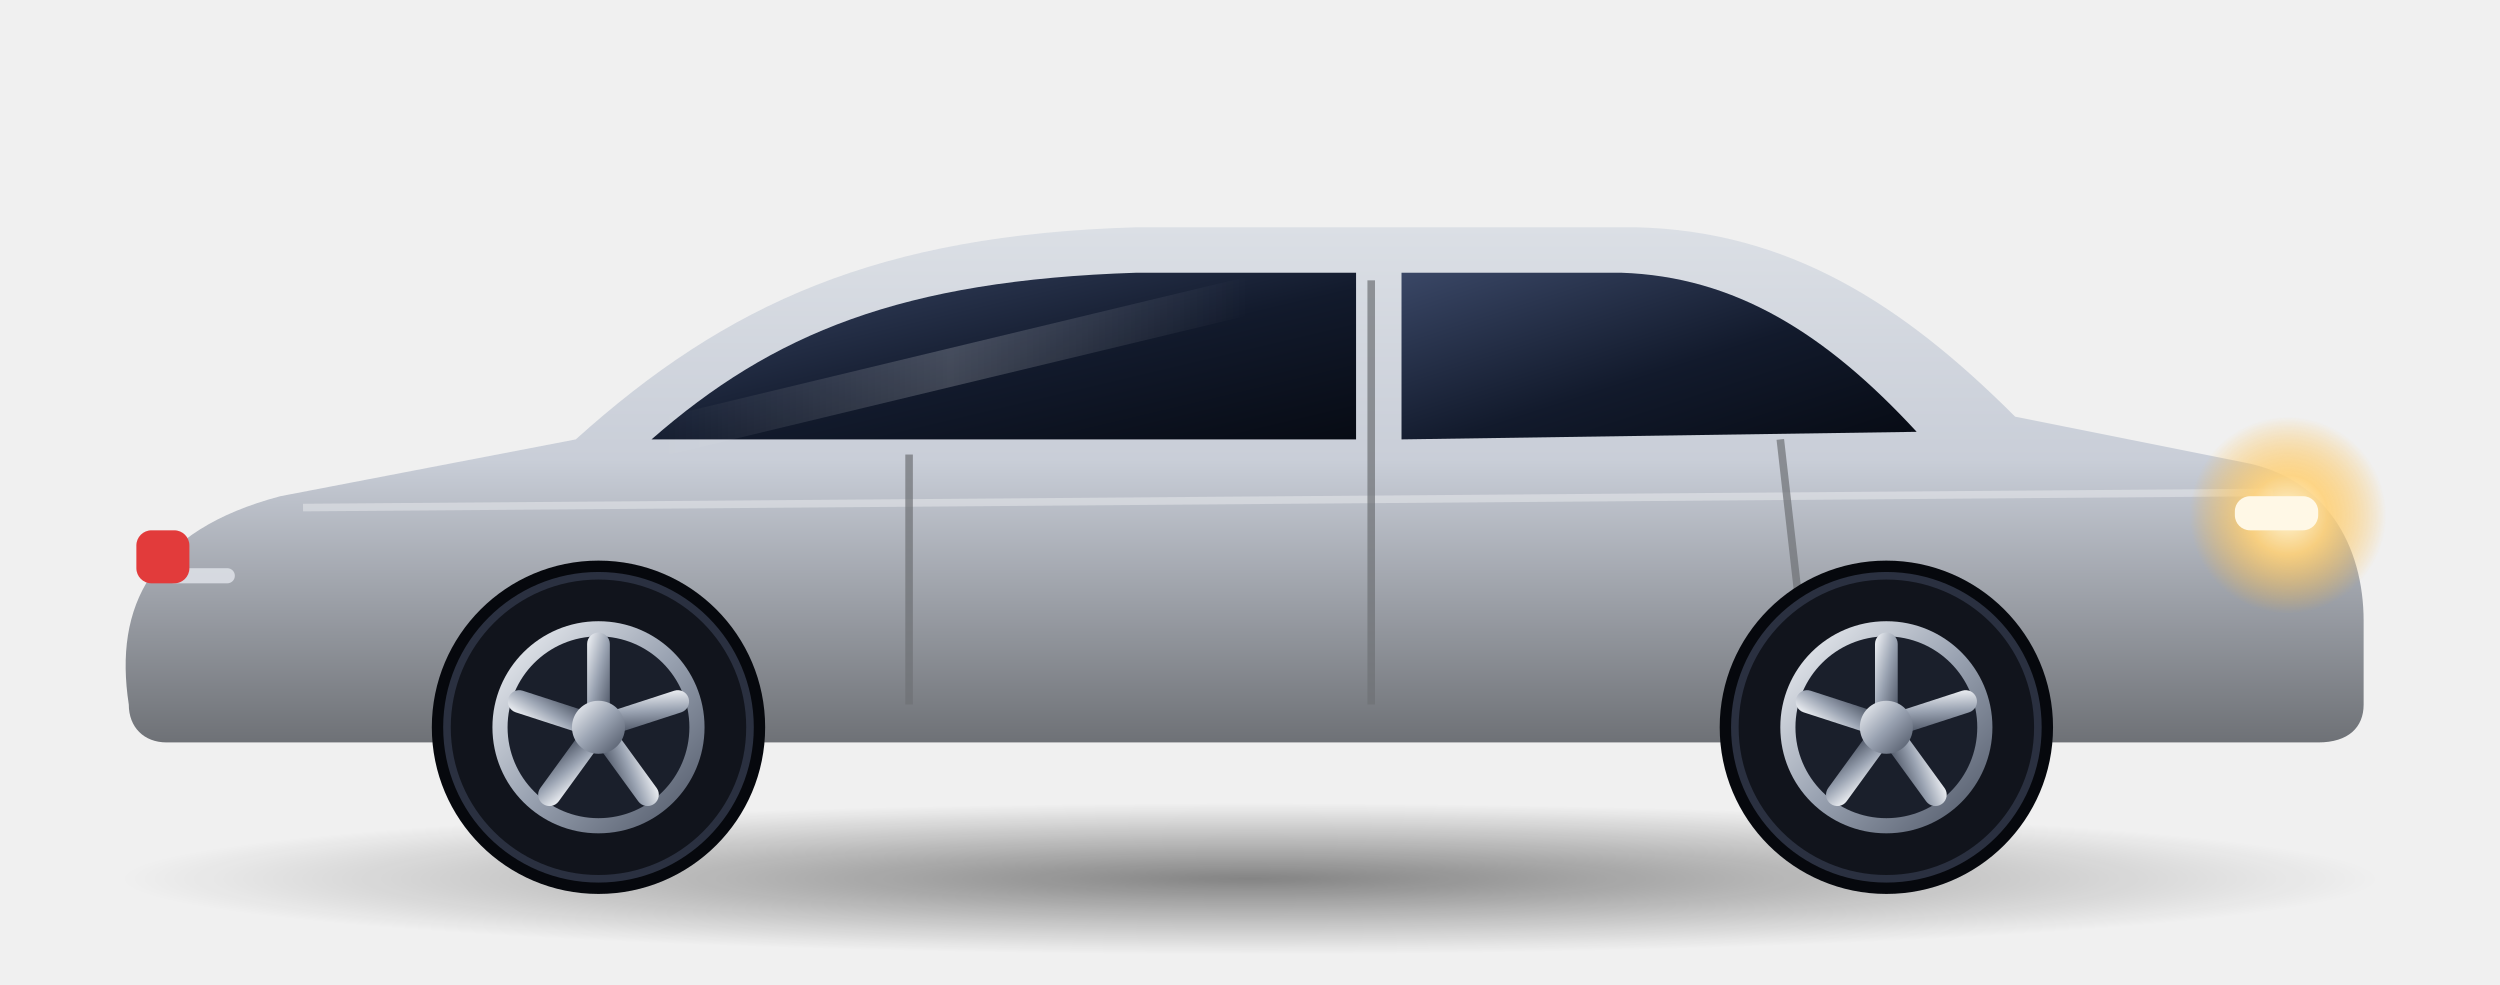
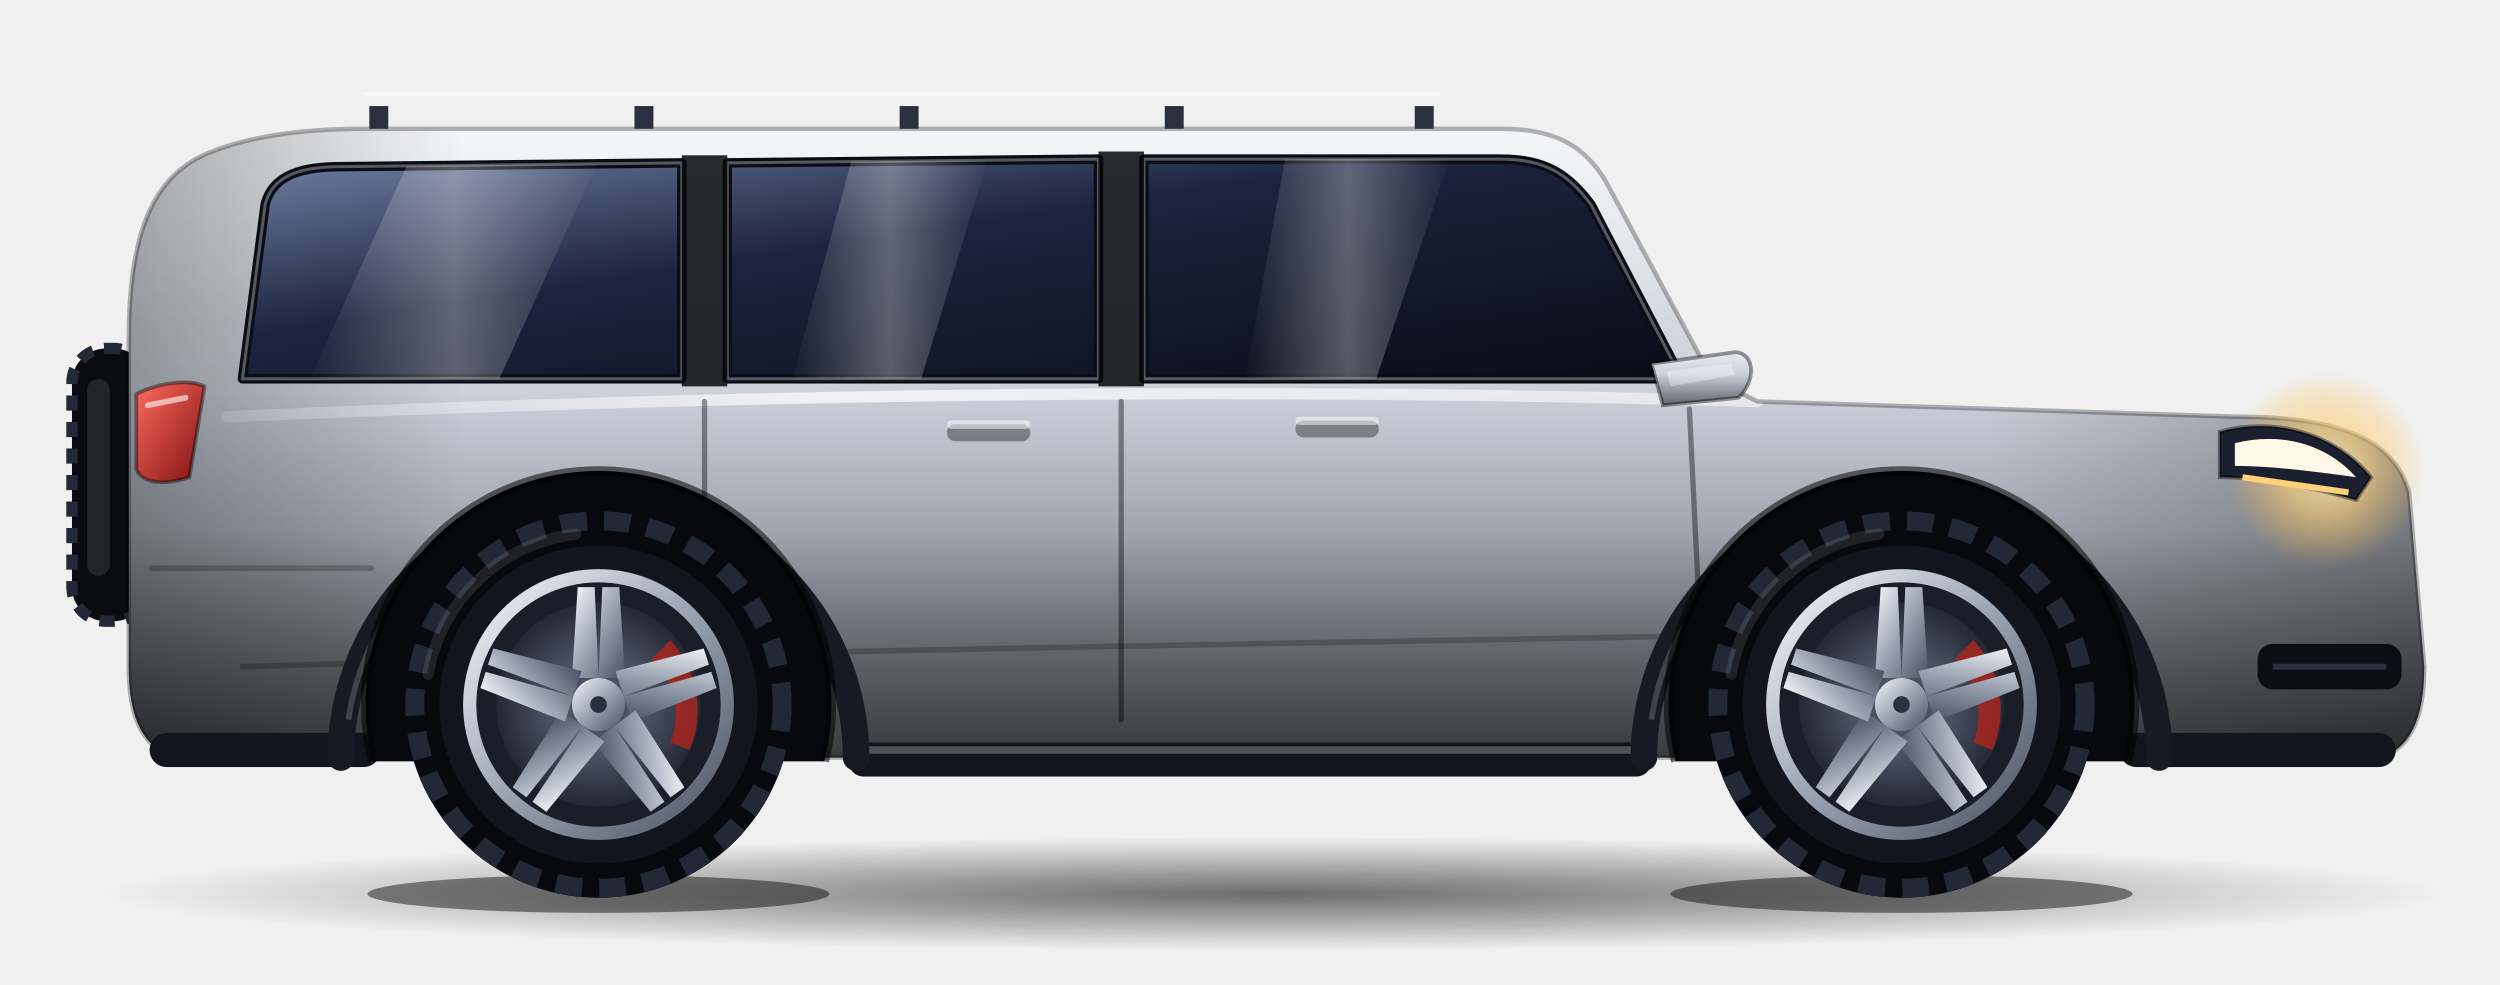
<svg xmlns="http://www.w3.org/2000/svg" viewBox="0 0 660 260" role="img" aria-label="Illustration de véhicule">
  <defs>
-     <linearGradient id="b6" x1="0" y1="0" x2="0" y2="1">
-       <stop offset="0" stop-color="#dbdfe5" />
-       <stop offset=".45" stop-color="#C9CED8" />
-       <stop offset="1" stop-color="#6e7176" />
+     <linearGradient id="ab" x1="0" y1="0" x2="0" y2="1">
+       <stop offset="0" stop-color="#e9ecf1" />
+       <stop offset=".42" stop-color="#C9CED8" />
+       <stop offset="1" stop-color="#5f636b" />
    </linearGradient>
-     <linearGradient id="g6" x1="0" y1="0" x2="1" y2="1">
-       <stop offset="0" stop-color="#3a4766" />
-       <stop offset=".55" stop-color="#121a2c" />
-       <stop offset="1" stop-color="#070b14" />
+     <linearGradient id="ash" x1="0" y1="0" x2="0" y2="1">
+       <stop offset="0" stop-color="#fff" stop-opacity=".5" />
+       <stop offset=".55" stop-color="#fff" stop-opacity=".06" />
+       <stop offset="1" stop-color="#fff" stop-opacity="0" />
    </linearGradient>
-     <linearGradient id="rim6" x1="0" y1="0" x2="1" y2="1">
-       <stop offset="0" stop-color="#f4f6f9" />
+     <linearGradient id="alo" x1="0" y1="0" x2="0" y2="1">
+       <stop offset="0" stop-color="#000" stop-opacity="0" />
+       <stop offset="1" stop-color="#000" stop-opacity=".48" />
+     </linearGradient>
+     <linearGradient id="aed" gradientUnits="userSpaceOnUse" x1="22" y1="0" x2="650" y2="0">
+       <stop offset="0" stop-color="#000" stop-opacity=".34" />
+       <stop offset=".16" stop-color="#000" stop-opacity="0" />
+       <stop offset=".8" stop-color="#000" stop-opacity="0" />
+       <stop offset="1" stop-color="#000" stop-opacity=".3" />
+     </linearGradient>
+     <linearGradient id="ahl" gradientUnits="userSpaceOnUse" x1="22" y1="0" x2="650" y2="0">
+       <stop offset="0" stop-color="#fff" stop-opacity="0" />
+       <stop offset=".3" stop-color="#fff" stop-opacity=".7" />
+       <stop offset=".75" stop-color="#fff" stop-opacity=".5" />
+       <stop offset="1" stop-color="#fff" stop-opacity="0" />
+     </linearGradient>
+     <linearGradient id="ag" x1="0" y1="0" x2="1" y2="1">
+       <stop offset="0" stop-color="#6f7fa3" />
+       <stop offset=".4" stop-color="#1c2540" />
+       <stop offset="1" stop-color="#080c16" />
+     </linearGradient>
+     <linearGradient id="agr" x1="0" y1="0" x2="1" y2="0">
+       <stop offset="0" stop-color="#fff" stop-opacity="0" />
+       <stop offset=".5" stop-color="#fff" stop-opacity=".30" />
+       <stop offset="1" stop-color="#fff" stop-opacity="0" />
+     </linearGradient>
+     <linearGradient id="arm" x1="0" y1="0" x2="1" y2="1">
+       <stop offset="0" stop-color="#f6f8fb" />
      <stop offset=".5" stop-color="#9aa3b2" />
      <stop offset="1" stop-color="#4b5363" />
    </linearGradient>
-     <radialGradient id="s6" cx=".5" cy=".5" r=".5">
-       <stop offset="0" stop-color="#000" stop-opacity=".45" />
+     <radialGradient id="abr" cx=".5" cy=".5" r=".5">
+       <stop offset=".5" stop-color="#4a5163" />
+       <stop offset="1" stop-color="#232834" />
+     </radialGradient>
+     <radialGradient id="as" cx=".5" cy=".5" r=".5">
+       <stop offset="0" stop-color="#000" stop-opacity=".55" />
+       <stop offset=".6" stop-color="#000" stop-opacity=".22" />
      <stop offset="1" stop-color="#000" stop-opacity="0" />
    </radialGradient>
-     <radialGradient id="l6" cx=".5" cy=".5" r=".5">
+     <radialGradient id="al" cx=".5" cy=".5" r=".5">
      <stop offset="0" stop-color="#fff6d8" />
-       <stop offset=".4" stop-color="#ffd27a" stop-opacity=".9" />
+       <stop offset=".4" stop-color="#ffd27a" stop-opacity=".85" />
      <stop offset="1" stop-color="#ffb938" stop-opacity="0" />
    </radialGradient>
-     <linearGradient id="r6" x1="0" y1="0" x2="1" y2="0">
-       <stop offset="0" stop-color="#fff" stop-opacity="0" />
-       <stop offset=".5" stop-color="#fff" stop-opacity=".55" />
-       <stop offset="1" stop-color="#fff" stop-opacity="0" />
+     <linearGradient id="atl" x1="0" y1="0" x2="1" y2="1">
+       <stop offset="0" stop-color="#ff6b5e" />
+       <stop offset="1" stop-color="#7d1010" />
+     </linearGradient>
+     <linearGradient id="amt" x1="0" y1="0" x2="0" y2="1">
+       <stop offset="0" stop-color="#dfe3ea" />
+       <stop offset="1" stop-color="#6c7484" />
    </linearGradient>
  </defs>
-   <ellipse cx="330" cy="232" rx="300" ry="20" fill="url(#s6)" />
-   <path d="M34 186 C30 160 40 140 74 131 L152 116 C192 80 232 62 300 60 L432 60 C472 61 502 80 532 110 L592 122 C614 126 624 144 624 164 L624 186 C624 192 620 196 612 196 L44 196 C38 196 34 192 34 186 Z" fill="url(#b6)" />
-   <path d="M172 116 C204 88 238 74 300 72 L358 72 L358 116 Z" fill="url(#g6)" />
-   <path d="M370 72 L428 72 C458 73 482 88 506 114 L370 116 Z" fill="url(#g6)" />
-   <path d="M172 116 L330 78" stroke="url(#r6)" stroke-width="10" opacity=".35" />
-   <path d="M80 134 L600 130" stroke="#fff" stroke-opacity=".35" stroke-width="2" fill="none" />
-   <path d="M362 74 L362 186 M240 120 L240 186 M470 116 L478 186" stroke="#6e7176" stroke-opacity=".7" stroke-width="2" fill="none" />
-   <rect x="74" y="150" width="18" height="4" rx="2" transform="translate(-30 0)" fill="#dbdfe5" opacity=".9" />
-   <circle cx="604" cy="136" r="26" fill="url(#l6)" />
-   <rect x="590" y="131" width="22" height="9" rx="4" fill="#fff8e6" />
-   <rect x="36" y="140" width="14" height="14" rx="4" fill="#e23b3b" />
-   <g transform="translate(158 192)">
-     <circle r="44" fill="#06080d" />
-     <circle r="40" fill="#11141c" />
-     <circle r="28" fill="url(#rim6)" />
-     <circle r="24" fill="#1a1f2b" />
-     <rect x="-3" y="-25" width="6" height="22" rx="3" fill="url(#rim6)" transform="rotate(0)" />
-     <rect x="-3" y="-25" width="6" height="22" rx="3" fill="url(#rim6)" transform="rotate(72)" />
-     <rect x="-3" y="-25" width="6" height="22" rx="3" fill="url(#rim6)" transform="rotate(144)" />
-     <rect x="-3" y="-25" width="6" height="22" rx="3" fill="url(#rim6)" transform="rotate(216)" />
-     <rect x="-3" y="-25" width="6" height="22" rx="3" fill="url(#rim6)" transform="rotate(288)" />
-     <circle r="7" fill="url(#rim6)" />
-     <circle r="40" fill="none" stroke="#2a3040" stroke-width="2" />
+   <ellipse cx="336.0" cy="236" rx="314.0" ry="15" fill="url(#as)" />
+   <ellipse cx="158" cy="236" rx="61" ry="5" fill="#000" opacity=".45" />
+   <ellipse cx="502" cy="236" rx="61" ry="5" fill="#000" opacity=".45" />
+   <rect x="19" y="92" width="20" height="72" rx="9" fill="#0a0c12" />
+   <rect x="19" y="92" width="20" height="72" rx="9" fill="none" stroke="#222836" stroke-width="3" stroke-dasharray="4 3" />
+   <rect x="23" y="100" width="6" height="52" rx="3" fill="#fff" opacity=".1" />
+   <clipPath id="abc">
+     <path d="M52 200 L42 198 C36 194 34 186 34 176 L34 90 C34 62 40 46 56 40 C66 36 80 34 96 34 L396 34 C410 34 418 38 424 48 L452 100 L464 106 L590 110 C618 110 632 116 636 130 L640 176 C640 190 636 198 628 200 L560.3 200 A60 60 0 1 0 443.7 200 L216.3 200 A60 60 0 1 0 99.7 200 Z" />
+   </clipPath>
+   <path d="M52 200 L42 198 C36 194 34 186 34 176 L34 90 C34 62 40 46 56 40 C66 36 80 34 96 34 L396 34 C410 34 418 38 424 48 L452 100 L464 106 L590 110 C618 110 632 116 636 130 L640 176 C640 190 636 198 628 200 L560.3 200 A60 60 0 1 0 443.7 200 L216.3 200 A60 60 0 1 0 99.7 200 Z" fill="url(#ab)" />
+   <g clip-path="url(#abc)">
+     <rect x="0" y="34" width="660" height="90" fill="url(#ash)" />
+     <rect x="0" y="140" width="660" height="70" fill="url(#alo)" />
+     <rect x="0" y="0" width="660" height="260" fill="url(#aed)" />
+     <path d="M60 110 C200 104 330 102 464 106" fill="none" stroke="url(#ahl)" stroke-width="3" stroke-linecap="round" />
  </g>
-   <g transform="translate(498 192)">
-     <circle r="44" fill="#06080d" />
-     <circle r="40" fill="#11141c" />
-     <circle r="28" fill="url(#rim6)" />
-     <circle r="24" fill="#1a1f2b" />
-     <rect x="-3" y="-25" width="6" height="22" rx="3" fill="url(#rim6)" transform="rotate(0)" />
-     <rect x="-3" y="-25" width="6" height="22" rx="3" fill="url(#rim6)" transform="rotate(72)" />
-     <rect x="-3" y="-25" width="6" height="22" rx="3" fill="url(#rim6)" transform="rotate(144)" />
-     <rect x="-3" y="-25" width="6" height="22" rx="3" fill="url(#rim6)" transform="rotate(216)" />
-     <rect x="-3" y="-25" width="6" height="22" rx="3" fill="url(#rim6)" transform="rotate(288)" />
-     <circle r="7" fill="url(#rim6)" />
-     <circle r="40" fill="none" stroke="#2a3040" stroke-width="2" />
+   <path d="M52 200 L42 198 C36 194 34 186 34 176 L34 90 C34 62 40 46 56 40 C66 36 80 34 96 34 L396 34 C410 34 418 38 424 48 L452 100 L464 106 L590 110 C618 110 632 116 636 130 L640 176 C640 190 636 198 628 200 L560.3 200 A60 60 0 1 0 443.7 200 L216.3 200 A60 60 0 1 0 99.7 200 Z" fill="none" stroke="#000" stroke-opacity=".28" stroke-width="1.2" />
+   <clipPath id="agc">
+     <path d="M64 100 L70 54 C72 46 80 44 90 44 L180 43 L180 100Z M192 43 L290 42 L290 100 L192 100Z M302 42 L396 42 C408 42 414 46 420 54 L444 100 L302 100Z" />
+   </clipPath>
+   <path d="M64 100 L70 54 C72 46 80 44 90 44 L180 43 L180 100Z M192 43 L290 42 L290 100 L192 100Z M302 42 L396 42 C408 42 414 46 420 54 L444 100 L302 100Z" fill="url(#ag)" stroke="#0a0d14" stroke-width="2.5" stroke-linejoin="round" />
+   <g clip-path="url(#agc)">
+     <path d="M110 38 L160 38 L130 104 L80 104Z" fill="url(#agr)" />
+     <path d="M226 38 L262 38 L242 104 L208 104Z" fill="url(#agr)" />
+     <path d="M340 38 L384 38 L362 104 L328 104Z" fill="url(#agr)" />
+   </g>
+   <path d="M64 100 L70 54 C72 46 80 44 90 44 L180 43 L180 100Z M192 43 L290 42 L290 100 L192 100Z M302 42 L396 42 C408 42 414 46 420 54 L444 100 L302 100Z" fill="none" stroke="#dfe5ee" stroke-opacity=".35" stroke-width=".8" />
+   <path d="M290 40 L302 40 L302 102 L290 102Z" fill="#05070b" opacity=".85" />
+   <path d="M180 41 L192 41 L192 102 L180 102Z" fill="#05070b" opacity=".85" />
+   <path d="M296 106 L296 190" fill="none" stroke="#000" stroke-opacity="0.4" stroke-width="1.4" stroke-linecap="round" />
+   <path d="M186 106 L186 190" fill="none" stroke="#000" stroke-opacity="0.4" stroke-width="1.4" stroke-linecap="round" />
+   <path d="M446 108 L450 190" fill="none" stroke="#000" stroke-opacity="0.4" stroke-width="1.4" stroke-linecap="round" />
+   <path d="M40 150 L98 150" fill="none" stroke="#000" stroke-opacity="0.22" stroke-width="1.5" stroke-linecap="round" />
+   <path d="M64 176 C200 172 330 170 442 168" fill="none" stroke="#000" stroke-opacity="0.22" stroke-width="1.5" stroke-linecap="round" />
+   <rect x="250" y="112" width="22" height="4.5" rx="2.2" fill="#000" fill-opacity=".35" />
+   <rect x="250" y="111" width="22" height="2.2" rx="1.1" fill="#fff" fill-opacity=".5" />
+   <rect x="342" y="111" width="22" height="4.5" rx="2.2" fill="#000" fill-opacity=".35" />
+   <rect x="342" y="110" width="22" height="2.2" rx="1.1" fill="#fff" fill-opacity=".5" />
+   <path d="M436 96 L458 93 C463 93 464 100 459 105 L439 107Z" fill="url(#ab)" />
+   <path d="M436 96 L458 93 C463 93 464 100 459 105 L439 107Z" fill="none" stroke="#000" stroke-opacity=".4" stroke-width="1" />
+   <path d="M440 98 L457 96 L458 99L441 102Z" fill="#fff" fill-opacity=".35" />
+   <path d="M92 26 L384 26" stroke="url(#amt)" stroke-width="4.5" stroke-linecap="round" />
+   <path d="M96 24.8 L380 24.8" stroke="#fff" stroke-opacity=".6" stroke-width="1" />
+   <path d="M100 28 L100 34" stroke="#2a3040" stroke-width="5" />
+   <path d="M170 28 L170 34" stroke="#2a3040" stroke-width="5" />
+   <path d="M240 28 L240 34" stroke="#2a3040" stroke-width="5" />
+   <path d="M310 28 L310 34" stroke="#2a3040" stroke-width="5" />
+   <path d="M376 28 L376 34" stroke="#2a3040" stroke-width="5" />
+   <rect x="224" y="196" width="212" height="9" rx="4" fill="#12151d" />
+   <rect x="226" y="197" width="208" height="2" rx="1" fill="#fff" fill-opacity=".25" />
+   <path d="M628 198 L564 198" stroke="#12151d" stroke-width="9" stroke-linecap="round" />
+   <path d="M44 198 L96 198" stroke="#12151d" stroke-width="9" stroke-linecap="round" />
+   <rect x="596" y="170" width="38" height="12" rx="4" fill="#0b0e15" />
+   <path d="M600 176 H630" stroke="#2a3040" stroke-width="1.5" />
+   <path d="M90 200 A68 68 0 0 1 226 200" fill="none" stroke="#171a22" stroke-width="7" stroke-linecap="round" />
+   <path d="M92 190 A66 66 0 0 1 128 140" fill="none" stroke="#fff" stroke-opacity=".18" stroke-width="1.5" />
+   <path d="M434 200 A68 68 0 0 1 570 200" fill="none" stroke="#171a22" stroke-width="7" stroke-linecap="round" />
+   <path d="M436 190 A66 66 0 0 1 472 140" fill="none" stroke="#fff" stroke-opacity=".18" stroke-width="1.5" />
+   <circle cx="614" cy="124" r="26" fill="url(#al)" opacity=".75" />
+   <path d="M586 114 C600 110 616 114 626 126 L622 132 C608 128 596 126 586 126Z" fill="#1b2030" stroke="#000" stroke-opacity=".4" stroke-width="1" />
+   <path d="M590 117 C602 114 614 117 622 126 C608 124 598 123 590 123Z" fill="#fff8e6" />
+   <path d="M592 126 L620 130" stroke="#ffd27a" stroke-width="1.6" />
+   <path d="M36 104 C42 101 50 100 54 102 L50 126 C44 128 38 128 36 124Z" fill="url(#atl)" stroke="#000" stroke-opacity=".4" stroke-width="1" />
+   <path d="M39 107 L49 105" stroke="#fff" stroke-opacity=".6" stroke-width="1.5" stroke-linecap="round" />
+   <path d="M98.4 201 A61.5 61.5 0 1 1 217.6 201 Z" fill="#07090e" />
+   <path d="M98.4 201 A61.5 61.5 0 1 1 217.6 201" fill="none" stroke="#000" stroke-opacity=".55" stroke-width="2.5" />
+   <g transform="translate(158 186)">
+     <circle r="51" fill="#07090e" />
+     <circle r="48.5" fill="none" stroke="#222836" stroke-width="5" stroke-dasharray="7 4.5" />
+     <circle r="42" fill="#12151d" />
+     <path d="M-45 -8 A45 45 0 0 1 -6 -45" fill="none" stroke="#fff" stroke-opacity=".10" stroke-width="3" stroke-linecap="round" />
+     <circle r="34" fill="#1a1e28" />
+     <circle r="27" fill="url(#abr)" />
+     <path d="M19 -17 A27 27 0 0 1 24 12 L19 10 A20 20 0 0 0 14 -12Z" fill="#a8261f" opacity=".85" />
+     <g transform="rotate(0)">
+       <path d="M-7 -7 L-5.5 -31 L-1 -31 L0 -7Z M7 -7 L5.5 -31 L1 -31 L0 -7Z" fill="url(#arm)" />
+     </g>
+     <g transform="rotate(72)">
+       <path d="M-7 -7 L-5.5 -31 L-1 -31 L0 -7Z M7 -7 L5.5 -31 L1 -31 L0 -7Z" fill="url(#arm)" />
+     </g>
+     <g transform="rotate(144)">
+       <path d="M-7 -7 L-5.5 -31 L-1 -31 L0 -7Z M7 -7 L5.5 -31 L1 -31 L0 -7Z" fill="url(#arm)" />
+     </g>
+     <g transform="rotate(216)">
+       <path d="M-7 -7 L-5.5 -31 L-1 -31 L0 -7Z M7 -7 L5.5 -31 L1 -31 L0 -7Z" fill="url(#arm)" />
+     </g>
+     <g transform="rotate(288)">
+       <path d="M-7 -7 L-5.5 -31 L-1 -31 L0 -7Z M7 -7 L5.5 -31 L1 -31 L0 -7Z" fill="url(#arm)" />
+     </g>
+     <circle r="34" fill="none" stroke="url(#arm)" stroke-width="3.5" />
+     <circle r="7" fill="url(#arm)" />
+     <circle r="2.2" fill="#2a3040" />
+   </g>
+   <path d="M442.4 201 A61.5 61.5 0 1 1 561.6 201 Z" fill="#07090e" />
+   <path d="M442.4 201 A61.5 61.5 0 1 1 561.6 201" fill="none" stroke="#000" stroke-opacity=".55" stroke-width="2.5" />
+   <g transform="translate(502 186)">
+     <circle r="51" fill="#07090e" />
+     <circle r="48.5" fill="none" stroke="#222836" stroke-width="5" stroke-dasharray="7 4.5" />
+     <circle r="42" fill="#12151d" />
+     <path d="M-45 -8 A45 45 0 0 1 -6 -45" fill="none" stroke="#fff" stroke-opacity=".10" stroke-width="3" stroke-linecap="round" />
+     <circle r="34" fill="#1a1e28" />
+     <circle r="27" fill="url(#abr)" />
+     <path d="M19 -17 A27 27 0 0 1 24 12 L19 10 A20 20 0 0 0 14 -12Z" fill="#a8261f" opacity=".85" />
+     <g transform="rotate(0)">
+       <path d="M-7 -7 L-5.5 -31 L-1 -31 L0 -7Z M7 -7 L5.5 -31 L1 -31 L0 -7Z" fill="url(#arm)" />
+     </g>
+     <g transform="rotate(72)">
+       <path d="M-7 -7 L-5.5 -31 L-1 -31 L0 -7Z M7 -7 L5.5 -31 L1 -31 L0 -7Z" fill="url(#arm)" />
+     </g>
+     <g transform="rotate(144)">
+       <path d="M-7 -7 L-5.5 -31 L-1 -31 L0 -7Z M7 -7 L5.5 -31 L1 -31 L0 -7Z" fill="url(#arm)" />
+     </g>
+     <g transform="rotate(216)">
+       <path d="M-7 -7 L-5.5 -31 L-1 -31 L0 -7Z M7 -7 L5.5 -31 L1 -31 L0 -7Z" fill="url(#arm)" />
+     </g>
+     <g transform="rotate(288)">
+       <path d="M-7 -7 L-5.5 -31 L-1 -31 L0 -7Z M7 -7 L5.5 -31 L1 -31 L0 -7Z" fill="url(#arm)" />
+     </g>
+     <circle r="34" fill="none" stroke="url(#arm)" stroke-width="3.5" />
+     <circle r="7" fill="url(#arm)" />
+     <circle r="2.2" fill="#2a3040" />
  </g>
</svg>
